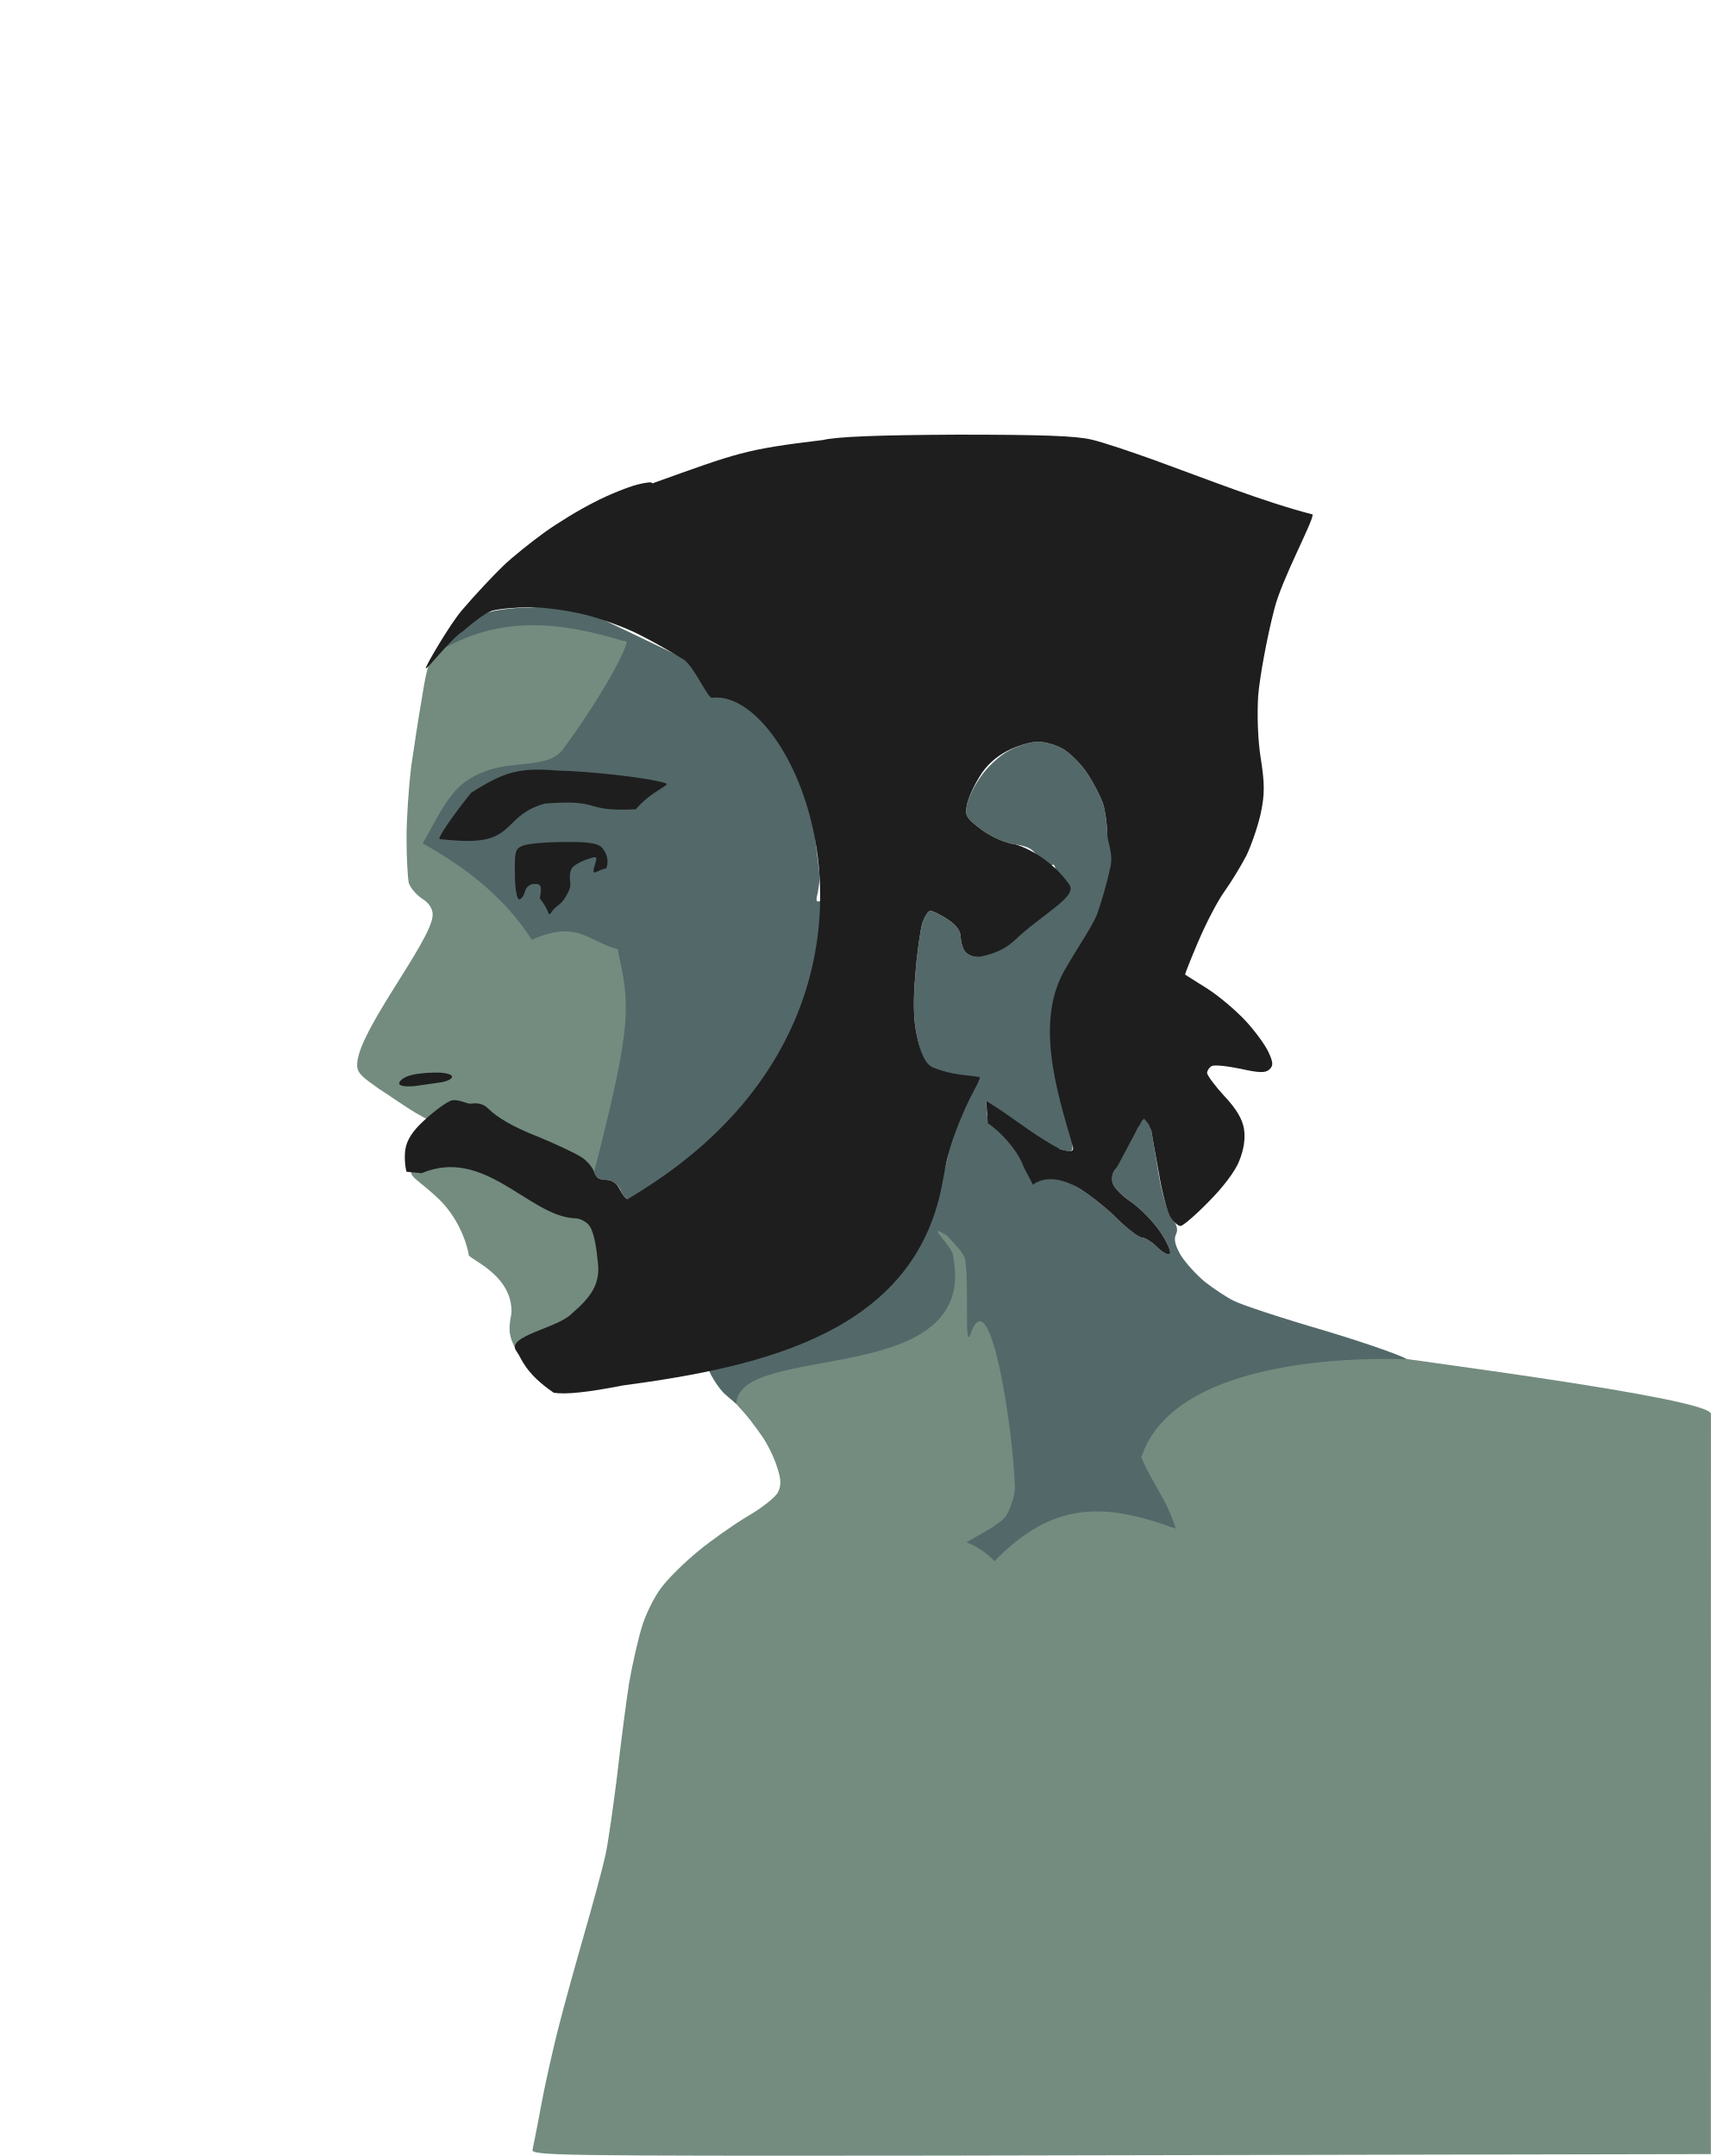
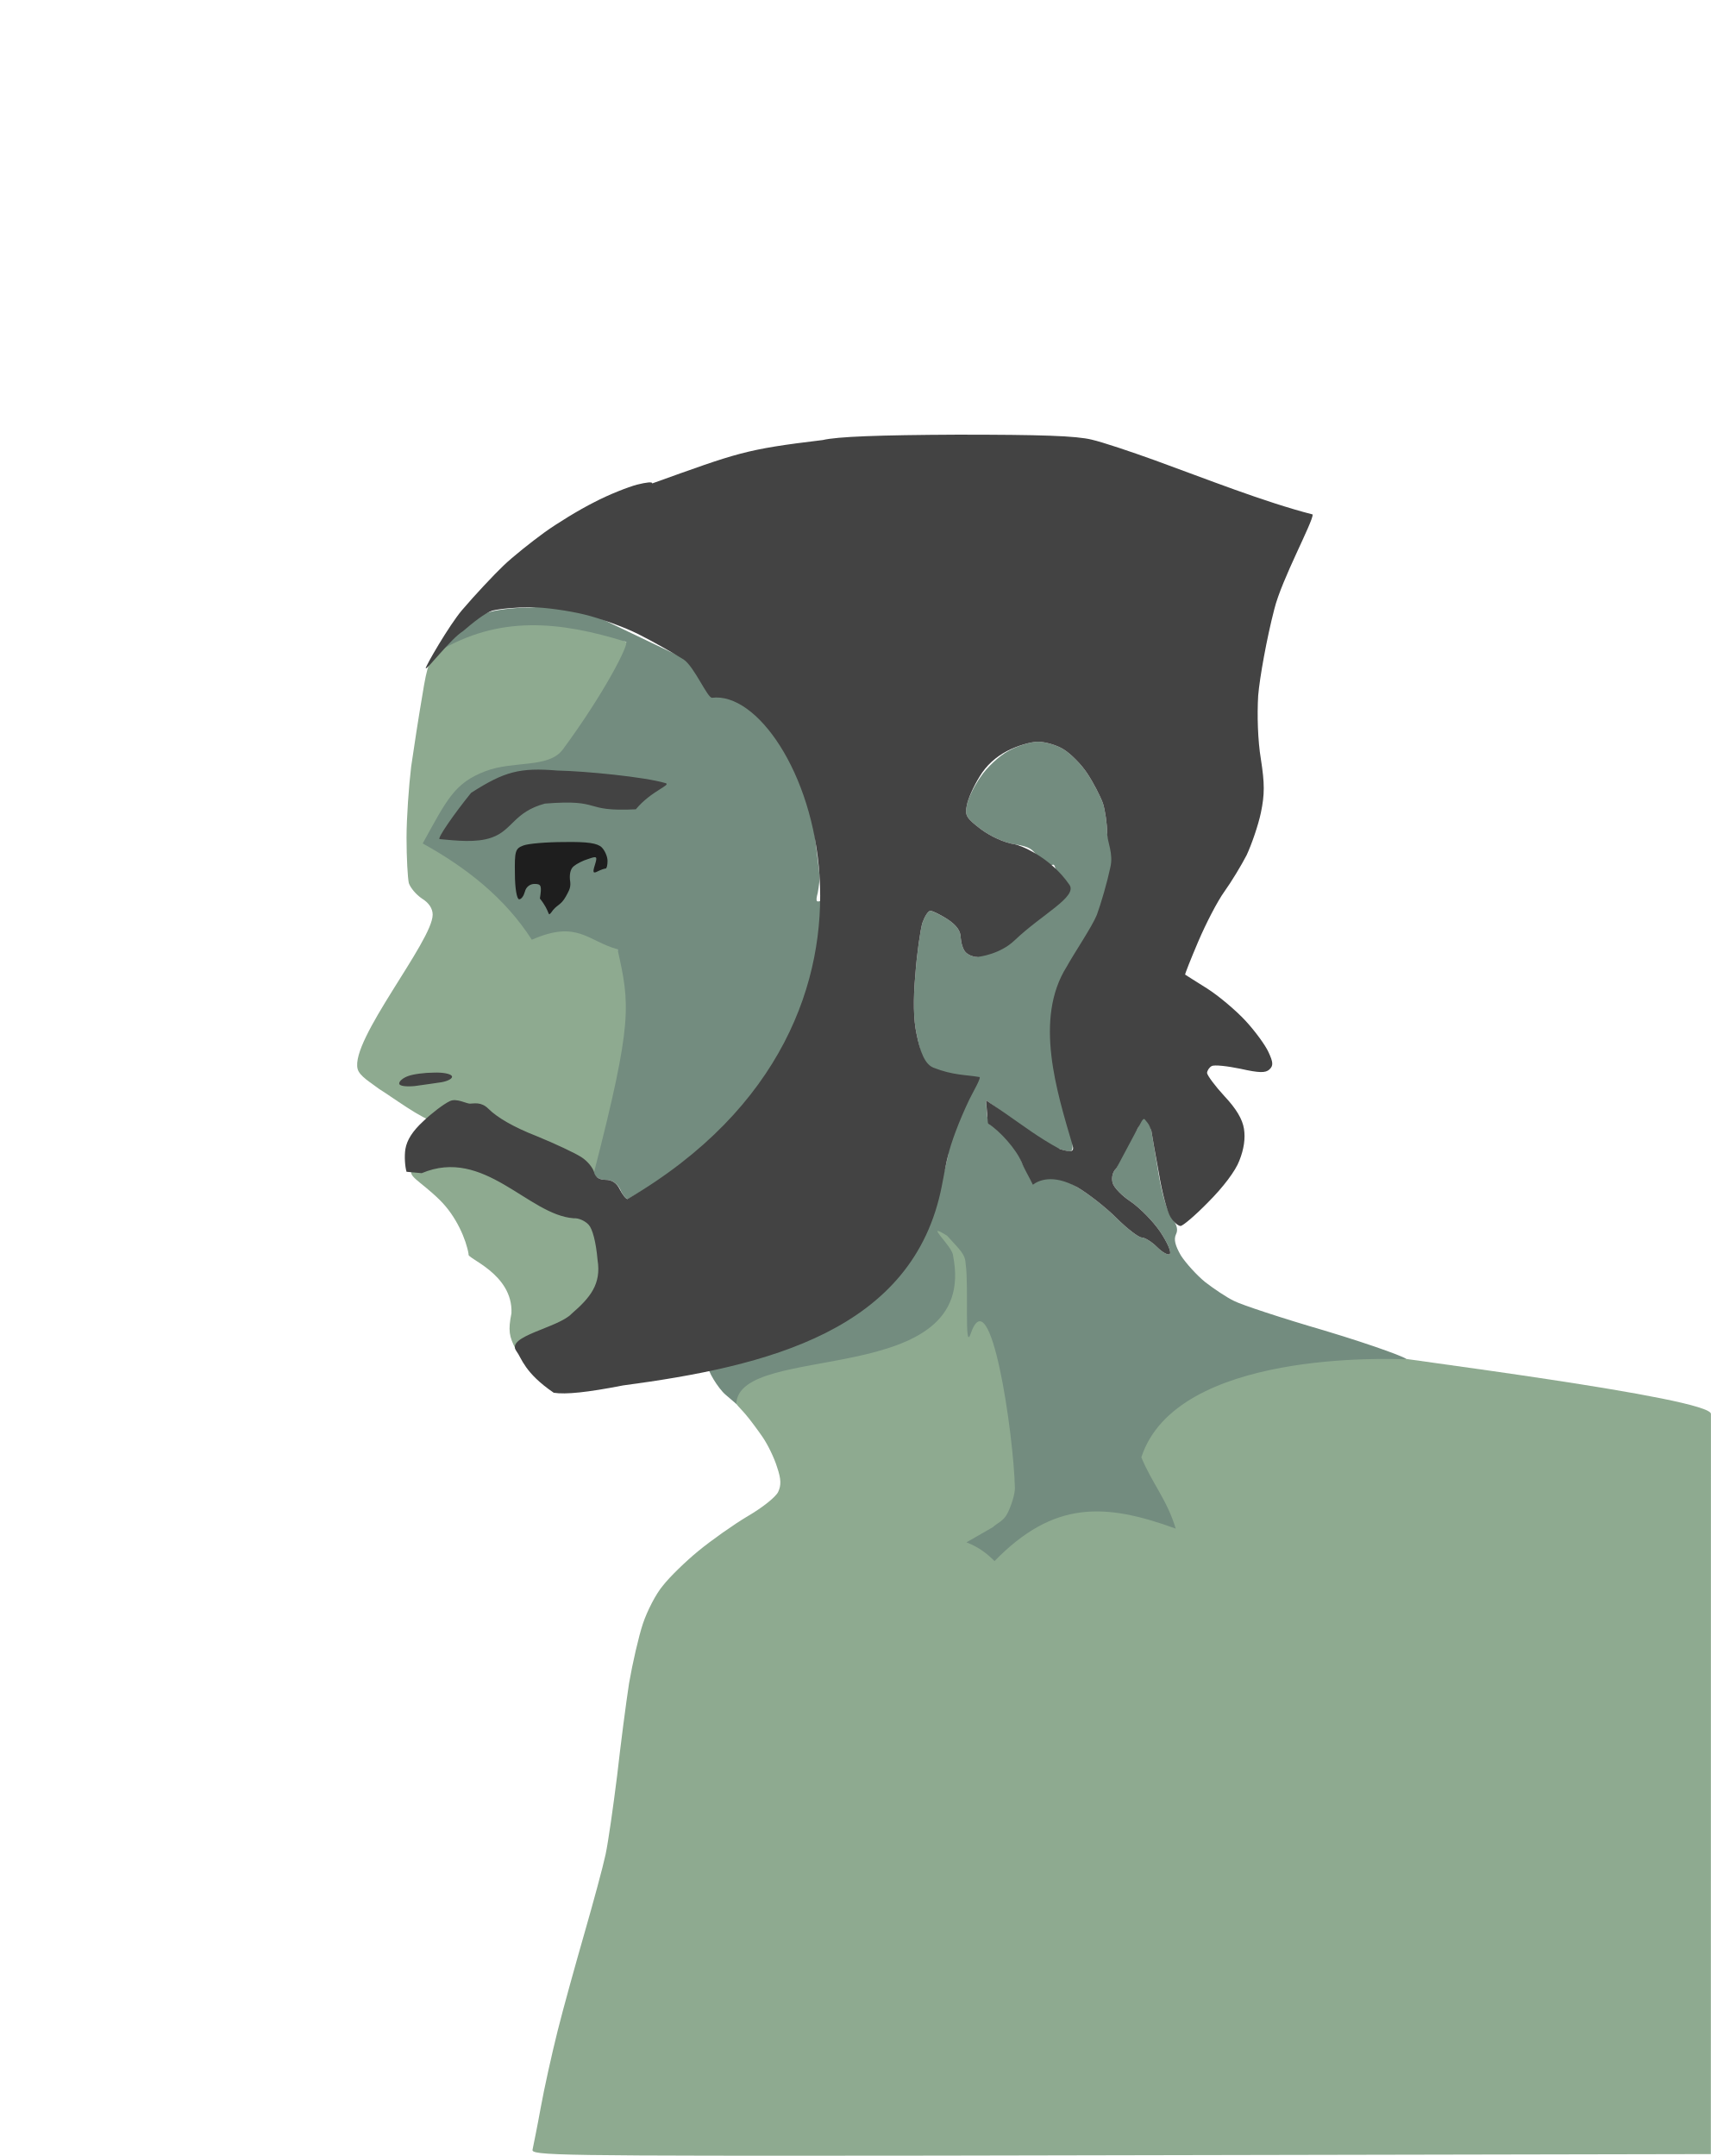
<svg xmlns="http://www.w3.org/2000/svg" version="1.2" viewBox="0 0 445 561" width="980" height="1235">
	
	--dark: #1e1e1e;
	--greygreen: #536869;
	--highlightgreen: #8eaa90;
	--green: #738c7f;
	--grey:#434243;
	
	<style>
- 		.s0 { fill: #1e1e1e } 
- 		.s1 { opacity: 1;fill: #536869 } 
- 		.s2 { opacity: 1;fill: #738c7f} 
+ 		.s0 { fill: #434343 } 
+ 		.s1 { opacity: 1;fill: #738c7f} 
+ 		.s2 { opacity: 1;fill: #8eaa90} 
+       .s3 {fill: #1e1e1e}
	</style>
  <g id="Background">
    <path id="Path 1" class="s1" d="m260.5 227.6c-0.9 0.8-1.6 2-1.6 2.5 0.1 0.5 0.7 0.9 1.4 0.9 0.6 0 2.8 1.1 4.7 2.5 1.9 1.4 4.3 2.5 5.3 2.5 0.9 0 1.7-0.2 1.7-0.5 0-0.3-0.7-1.8-1.5-3.5-0.8-1.6-2.9-3.7-4.5-4.5-1.6-0.8-3.2-1.5-3.4-1.5-0.3 0-1.2 0.7-2.1 1.6z" />
    <path id="Path 16" class="s2" d="m 256.033,301.736 -65.687,60.581 c -0.4,1.9 2.053,3.883 3.553,5.683 1.2,1.4 3.2,4.1 4.5,6 1.3,1.9 3,5.4 3.7,7.7 1.1,3.2 1.1,4.8 0.3,6.5 -0.6,1.3 -4.1,4.1 -7.9,6.3 -3.7,2.2 -9.5,6.3 -12.9,9.1 -3.3,2.7 -7.5,6.8 -9.2,9 -1.8,2.1 -4.1,6.6 -5.2,9.9 -1.1,3.3 -2.7,10.3 -3.6,15.5 -0.8,5.2 -2.2,16 -3.1,24 -1,8 -2.3,17.2 -3,20.5 -0.7,3.3 -3.2,12.5 -5.5,20.5 -2.3,8 -5.5,19.5 -7,25.5 -1.5,6 -3.5,15 -4.4,20 -0.9,5 -1.9,9.8 -2.1,10.8 -0.5,1.6 5,1.7 105.3,1.6 l 201.289,-0.4 0.024,-192.519 C 446.02,363.774 360.554,353.182 360.7,352.8 c 0.533,-0.867 0.367,-1.033 -0.5,-0.5 -8.525,-3.115 -17.409,-5.034 -26.899,-4.933 -9.377,-0.134 -16.691,2.941 -23.182,7.297 z" />
    <path id="Path 6" class="s2" d="m 128.9,162.7 c -3.5,0.7 -6.8,1.8 -7.3,2.3 -0.6,0.6 -1.7,1 -2.6,1 -0.9,0 -3,1.2 -4.6,2.8 -2.6,2.3 -3.3,4 -4.6,12.2 -0.9,5.2 -2.2,13.6 -2.9,18.5 -0.6,5 -1.2,13.3 -1.2,18.5 0,5.2 0.3,10.5 0.6,11.8 0.4,1.2 1.9,3 3.4,4 1.8,1.1 2.8,2.6 2.8,4.2 0,6.86 -21.491,32.619 -19.527,40.148 0.5,1.9 3.448,3.55 5.631,5.23 2.811,1.71 11.704,8.273 14.196,8.323 0.192,-3.714 4.021,-2.769 8.598,-4.016 5.221,1.422 22.756,17.28 26.781,18.496 C 170.853,313.036 167.319,260.126 160.6,247 c -1.154,-2.254 0.2,-6.1 -0.5,-8.2 -0.6,-2.1 -2.1,-4.5 -3.4,-5.3 -1.2,-0.8 -2.8,-1.5 -3.5,-1.5 -0.6,0 -3.4,3 -6.1,6.8 l -17.827,-11.44 c 0.2,-2.7 -4.307,0.469 -5.907,-0.731 -1.2,-1 -1.909,-3.104 -3.609,-4.004 C 117.257,221.126 114,222.4 114,219.5 c 0,-1.9 0.8,-5 1.7,-6.7 0.9,-1.8 3.8,-5.3 6.3,-7.8 2.6,-2.5 4.6,-4.2 4.4,-3.7 -0.2,0.4 0.8,0.7 2.3,0.7 1.6,0 3.7,-0.7 4.8,-1.5 1.1,-0.9 3.6,-1.5 5.5,-1.5 3.3,0 8.112,-0.371 7.712,-2.971 5.237,-3.154 5.608,-3.283 6.212,-5.958 C 156.736,175.94 173.059,172.184 162.7,167 c -8.19,-4.099 -5.317,-3.158 -7.5,-2.3 -0.4,-0.4 -3.657,-1.145 -6.871,-1.896 C 141.021,161.096 136.152,161.089 128.9,162.7 Z" />
    <path id="Path 3" class="s1" d="m 126.5,159.5 c -2.2,0.8 -5,2.5 -6.2,3.8 -1.3,1.2 -6.712,5.987 -6.412,6.287 C 129.788,160.082 145.345,161.581 162.8,167 c 0.989,0.324 -5.498,13.198 -16.432,28.014 -3.66,4.96 -12.792,2.853 -20.097,5.635 -8.109,3.088 -9.993,7.292 -16.366,18.821 11.47,6.348 21.425,14.211 28.397,25.056 11.877,-5.245 14.566,0.377 22.298,2.473 3.22,14.396 4.03,18.645 -6.1,58 0.333,1.333 1.333,2 3,2 1.667,0 2.933,0.833 3.8,2.5 0.6,1.4 1.5,2.5 2,2.5 38.61,-21.282 46.247,-45.794 51.4,-72.5 0.6,-5.4 0.5,-5.9 -1,-5.2 -1.4,0.6 -1.6,0.3 -1,-2 0.3,-1.6 0.5,-3.5 0.5,-4.3 -0.1,-0.8 -0.6,-5.3 -1.2,-10 -0.5,-4.7 -1.4,-10.3 -1.9,-12.5 -0.5,-2.2 -1.6,-5.8 -2.5,-8 -1,-2.2 -1.5,-4.7 -1.1,-5.5 0.3,-0.8 0.2,-1.7 -0.2,-2 -0.5,-0.3 -1.7,-2.3 -2.9,-4.5 -1.8,-3.5 -2.4,-4 -5.2,-3.7 -2.3,0.1 -3,-0.1 -2.4,-1 0.5,-0.9 0.2,-1 -1,-0.5 -1,0.4 -2.9,0.1 -4.3,-0.5 -1.3,-0.7 -2.6,-2.2 -2.7,-3.3 -0.2,-1.4 -1,-1.9 -2.6,-1.7 l -35.421,-16.95 c -4.1,-1 -8.479,0.15 -12.279,0.25 -3.8,0 -8.8,0.6 -11,1.4 z" />
-     <path id="Path 4" class="s0" d="m 136.1,220 c -2.1,0.8 -2.3,1.4 -2.2,7.4 0,3.7 0.5,6.6 1.1,6.6 0.6,0 1.2,-0.9 1.5,-2 0.3,-1.2 1.3,-2 2.5,-2 1.8,0 1.9,0.5 1.4,3.8 2.808,3.51 1.938,4.8 2.9,3.7 1.469,-2.203 2.484,-1.766 3.874,-4.268 0.5,-1 1.326,-2.032 1.126,-3.732 -0.3,-1.8 0,-3.4 0.9,-4.1 0.7,-0.6 2.4,-1.5 3.8,-1.9 2.3,-0.8 2.4,-0.7 1.7,1.6 -0.6,1.9 -0.5,2.3 0.8,1.6 0.8,-0.4 1.7,-0.7 2,-0.7 0.3,0 0.5,-0.9 0.5,-2 0,-1.1 -0.7,-2.7 -1.5,-3.5 -1.1,-1.1 -3.7,-1.5 -9.7,-1.4 -4.6,0 -9.4,0.4 -10.7,0.9 z" />
+     <path id="Path 4" class="s3" d="m 136.1,220 c -2.1,0.8 -2.3,1.4 -2.2,7.4 0,3.7 0.5,6.6 1.1,6.6 0.6,0 1.2,-0.9 1.5,-2 0.3,-1.2 1.3,-2 2.5,-2 1.8,0 1.9,0.5 1.4,3.8 2.808,3.51 1.938,4.8 2.9,3.7 1.469,-2.203 2.484,-1.766 3.874,-4.268 0.5,-1 1.326,-2.032 1.126,-3.732 -0.3,-1.8 0,-3.4 0.9,-4.1 0.7,-0.6 2.4,-1.5 3.8,-1.9 2.3,-0.8 2.4,-0.7 1.7,1.6 -0.6,1.9 -0.5,2.3 0.8,1.6 0.8,-0.4 1.7,-0.7 2,-0.7 0.3,0 0.5,-0.9 0.5,-2 0,-1.1 -0.7,-2.7 -1.5,-3.5 -1.1,-1.1 -3.7,-1.5 -9.7,-1.4 -4.6,0 -9.4,0.4 -10.7,0.9 z" />
    <path id="Path 5" class="s0" d="m 145,200.5 c -9.914,-0.807 -13.793,0.237 -22.5,5.8 -4.485,5.537 -8.935,11.974 -8.183,12.041 4.3,0.382 9.493,1.034 13.561,-0.411 5.448,-1.935 5.756,-6.65 13.822,-8.83 15.361,-1.227 9.437,2.196 23.662,1.484 4.015,-4.828 9.367,-6.326 7.726,-6.813 C 167.568,202.131 152.125,200.649 145,200.5 Z" />
    <path id="Path 8" class="s0" d="m106.1 280c-1.4 0.5-2.4 1.4-2.3 2 0.1 0.6 1.8 0.8 4 0.6 2-0.3 5.2-0.7 7-1 1.7-0.3 3-1 2.7-1.6-0.3-0.6-2.4-1-4.7-0.9-2.4 0-5.4 0.4-6.7 0.9z" />
    <path id="Path 15" class="s2" d="m 107.397,304.013 c -1.9,1.9 1.703,3.087 6.903,8.187 4.4,4.3 6.95,10.449 7.55,14.149 -0.773,1.027 11.574,5.002 11.15,15.351 -0.885,4.497 -0.642,6.016 1.171,9.491 0.662,1.269 1.6,2.076 4.174,2.017 13.111,-0.302 32.673,-36.772 7.715,-43.578 l -10.49,-7.15 c -0.6,-0.3 -3.416,-0.342 -3.416,0.258 0,0.5 -0.054,4.261 -1.154,4.261 -1.1,0 -3.738,-4.486 -6.438,-5.086 -2.6,-0.6 -6.442,-1.138 -8.342,-1.538 -2.7,-0.7 -7.324,2.037 -8.824,3.637 z" />
    <path id="Path 9" class="s1" d="m 262.3,195.4 c -2.3,1.2 -5.6,4.3 -7.2,6.7 -1.7,2.4 -3.3,5.7 -3.6,7.4 -0.6,2.7 -0.1,3.4 3.7,6.3 2.6,1.9 6.1,3.5 8.8,3.9 3.8,0.6 4.8,1.2 6.5,4.2 1,2 2,3 2.2,2.3 0.2,-0.6 0.7,-1.2 1.3,-1.2 0.6,0 0.9,2.6 0.7,6.3 -0.1,3.5 -4.565,4.343 -5.165,5.143 -0.6,0.8 -2.967,4.025 -7.567,6.325 -4.6,2.3 -7.167,6.233 -7.967,6.233 -0.8,0 -2.1,-0.5 -2.8,-1.2 -0.7,-0.7 -1.2,-2.4 -1.3,-3.8 0,-1.7 -1,-3.2 -3.4,-4.8 -1.9,-1.2 -4,-2.2 -4.5,-2.2 -0.6,0 -1.5,1.5 -2.1,3.2 -0.5,1.8 -1.4,7.8 -1.8,13.3 -0.6,6.6 -0.5,11.8 0.3,15.5 0.6,3 1.4,6.1 1.9,6.7 0.4,0.7 0.048,4.517 0.948,4.217 1.3,-0.4 1.944,0.315 2.944,2.715 1,2.3 3.208,-0.631 3.408,-1.931 0.2,-0.9 -0.908,1.717 -0.308,1.717 0.5,0 2.112,-0.965 2.912,0.235 0.8,1.3 1.715,1.551 1.545,3.451 -0.411,2.156 -2.034,2.309 -2.334,4.009 -0.5,2.5 -0.745,2.176 -1.806,4.556 -1.7,0.6 -0.808,5.131 -1.008,6.031 -7.419,34.493 -32.328,47.261 -56.9,53.888 -2.225,-0.908 -5.295,-0.291 -5.595,0.609 -0.3,1.2 2.695,6.103 4.595,7.703 l 2.8,2.4 c 0.561,-16.381 63.415,-3.525 56.4,-38.6 -0.096,-2.433 -7.941,-9.17 -1.548,-5.164 3.484,3.864 4.723,4.745 4.848,7.464 0.808,5.654 -0.374,22.858 1.256,18.109 C 257.68,331.888 263.685,373.286 264,387.2 c 0,1.6 -0.9,4.5 -1.9,6.5 -1,2.1 -2.821,2.667 -3.821,3.667 l -6.883,3.953 c 3.382,1.305 5.574,3.149 7.304,4.879 15.359,-15.751 28.687,-15.179 47.15,-8.442 -2.326,-7.658 -6.18,-11.802 -8.95,-18.558 9.091,-28.03 64.973,-25.594 68.753,-25.519 1.443,0.029 -7.6,-3.41 -21.153,-7.481 -11,-3.2 -21.6,-6.7 -23.5,-7.7 -1.9,-0.9 -5.3,-3.2 -7.5,-4.9 -2.2,-1.8 -5,-4.9 -6.3,-6.9 -1.5,-2.6 -1.9,-4.2 -1.3,-5.5 0.6,-1.2 0.3,-2.4 -1,-4.2 -1.2,-1.5 -2.6,-6.1 -3.5,-11.5 -0.8,-4.9 -1.7,-10 -1.9,-11.3 -0.3,-1.2 -1.2,-3.481 -2,-3.481 -0.8,0 -1.067,2.108 -1.5,2.781 -3.614,5.615 -3.529,4.996 -5.6,10.5 -1,0.9 -1.3,2.4 -1,3.7 0.3,1.3 2.5,3.5 4.8,5 2.3,1.6 5.7,5 7.6,7.8 1.8,2.7 3,5.3 2.5,5.8 -0.4,0.4 -1.9,-0.4 -3.3,-1.8 -1.4,-1.4 -3.2,-2.5 -4,-2.5 -0.8,0 -3.8,-2.3 -6.5,-5 -2.8,-2.8 -7.4,-6.4 -10.3,-8.1 -3.8,-2.1 -5.238,-4.17 -6.338,-3.47 -1,0.7 -2.662,2.17 -4.462,1.27 -1.4,-0.6 -3,-2.7 -3.7,-4.5 -0.8,-2.1 -0.55,-6.278 -2.05,-6.578 -1.6,-0.3 -1.838,0.108 -1.838,-1.692 0,-1.6 -2.412,-0.93 -3.312,-0.93 -1,0 -1.6,-1.1 -1.8,-3.3 l -0.2,-3.4 c 7.7,5.3 8.588,7.887 9.188,7.887 0.6,-0.1 2.746,1.221 3.846,2.521 1.1,1.4 4.466,1.792 6.166,2.292 3,0.9 3.3,0.8 3.3,-1 0,-1.1 1.05,-2.483 0.45,-2.483 -0.6,0 -1.55,-1.217 -0.45,-3.317 6.639,-12.172 -1.04,-6.056 -4.4,-30.7 -0.3,-3.2 1.65,-4.958 4.35,-9.758 1.8,-3.3 7.22,-7.896 8.42,-10.896 1.1,-3 3.908,-7.534 4.708,-11.334 C 292.977,225.812 288,219.1 288,216.7 c 0,-2.3 -0.5,-5.8 -1.1,-7.7 -0.7,-1.9 -2.5,-5.4 -4.1,-7.8 -1.5,-2.3 -4.3,-5.1 -6.1,-6.2 -1.7,-1.1 -4.8,-2 -6.7,-2 -1.9,0 -5.4,1.1 -7.7,2.4 z" />
    <path id="Path 0" class="s0" d="m 214,114.5 c -20.427,2.453 -22.054,3.299 -44.4,11.3 0.2,-0.5 -1.5,-0.3 -3.9,0.3 -2.3,0.6 -7.4,2.6 -11.2,4.6 -3.8,1.9 -9.7,5.5 -13,7.9 -3.3,2.4 -8.1,6.2 -10.6,8.6 -2.5,2.4 -7.4,7.6 -10.8,11.6 -3.3,3.9 -9.507,14.594 -9.407,15.094 0.2,0.6 6.52,-7.694 9.661,-9.638 2.7,-2.3 5.746,-4.756 7.646,-5.356 1.9,-0.5 6.4,-0.9 10,-0.9 3.6,0 9.9,0.9 14,1.9 4.1,1 10.4,3.3 14,5.1 3.6,1.8 8.9,4.8 11.8,6.6 2.8,1.9 6.2,10.064 7.4,9.964 23.124,-2.891 58.786,83.147 -22,130.436 -0.4,0 -1.3,-1.1 -2,-2.5 -0.8,-1.667 -2.033,-2.5 -3.7,-2.5 -1.667,0 -2.667,-0.667 -3,-2 -0.3,-1.1 -1.7,-2.9 -3.3,-3.9 -1.5,-1 -6.8,-3.5 -11.7,-5.5 -5.9,-2.3 -10.2,-4.8 -12.5,-7.1 -1.9,-1.9 -3.817,-1.326 -4.817,-1.326 -0.9,0 -3.483,-1.474 -5.183,-0.674 -1.7,0.8 -4.8,3.2 -7,5.3 -2.7,2.5 -4.2,4.8 -4.6,7.2 -0.3,1.9 -0.1,4.6 0.3,5.9 l 3.941,0.367 C 125.906,298.385 137.35,316.15 149.2,317 c 1.3,-0.1 3,0.7 3.9,1.7 1,1.1 1.9,4.5 2.3,9.1 1.033,6.35 -1.947,9.879 -6.7,14 -3.483,3.741 -17.327,5.835 -14.417,9.751 1.388,1.867 2.074,5.628 9.717,10.849 3.1,0.5 8.8,-0.1 18,-1.9 37.318,-4.966 75.661,-14.118 83,-52 0.6,-3.3 1.3,-6.8 1.6,-7.8 0.684,-3.077 2.804,-8.892 5.571,-14.666 0.839,-1.751 3.384,-6.037 2.499,-5.8 -3.3,-0.578 -6.793,-0.414 -11.857,-2.416 -2.284,-0.903 -3.494,-4.224 -4.413,-8.817 -0.8,-3.7 -0.9,-8.9 -0.3,-15.5 0.4,-5.5 1.3,-11.5 1.8,-13.3 0.6,-1.7 1.5,-3.2 2.1,-3.2 0.6,0 2.6,1 4.5,2.2 2.4,1.6 3.4,3.1 3.4,4.8 0.1,1.4 0.6,3.1 1.3,3.8 0.7,0.7 2,1.2 2.8,1.2 0.8,0 6.178,-0.751 9.9,-4.3 7.189,-6.856 16.421,-11.355 14.292,-14.466 C 273.153,222.869 265.269,219.9 264,219.7 c -2.7,-0.4 -6.2,-2 -8.8,-3.9 -3.8,-2.9 -4.3,-3.6 -3.7,-6.3 0.3,-1.7 1.8,-5 3.3,-7.4 1.7,-2.9 4.3,-5.2 7.2,-6.7 2.5,-1.3 6.1,-2.4 8,-2.4 1.9,0 5,0.9 6.7,2 1.8,1.1 4.6,3.9 6.1,6.2 1.6,2.4 3.4,5.9 4.1,7.8 0.6,1.9 1.1,5.4 1.1,7.7 0,2.4 1.716,5.367 0.816,9.067 -0.8,3.8 -2.4,9.3 -3.5,12.3 -1.2,3 -6.016,10.133 -7.816,13.433 -8.611,13.637 -2.604,32.51 1.5,46.5 0.507,1.727 -0.3,1.9 -3.3,1 -5.577,-3.013 -9.591,-6.123 -14.2,-9.3 l -5,-3.4 c 0.4,5.6 0.439,6.008 0.591,6.102 3.059,1.894 7.286,6.72 8.609,9.919 0.7,1.8 1.938,3.779 2.975,5.95 1.316,-1.013 5.045,-2.951 11.525,0.63 2.9,1.7 7.5,5.3 10.3,8.1 2.7,2.7 5.7,5 6.5,5 0.8,0 2.6,1.1 4,2.5 1.4,1.4 2.9,2.2 3.3,1.8 0.5,-0.5 -0.7,-3.1 -2.5,-5.8 -1.9,-2.8 -5.3,-6.2 -7.6,-7.8 -2.3,-1.5 -4.5,-3.7 -4.8,-5 -0.3,-1.3 0,-2.8 1,-3.7 l 5.6,-10.5 c 0.598,-0.8 1.27,-2.826 1.799,-2.226 1.355,1.537 1.145,1.726 1.701,2.926 0.2,1.3 1.1,6.4 2,11.3 0.8,4.9 2.2,10 3,11.2 0.8,1.3 2,2.3 2.6,2.3 0.6,0 3.9,-2.8 7.3,-6.3 3.7,-3.7 7,-8 8,-10.7 1.2,-3 1.6,-5.8 1.2,-8.3 -0.4,-2.5 -2,-5.2 -5.1,-8.5 -2.4,-2.6 -4.4,-5.3 -4.5,-6 0,-0.6 0.6,-1.5 1.2,-1.8 0.7,-0.4 4.1,0 7.5,0.7 4.9,1.1 6.5,1.1 7.5,0.2 1.1,-1 1,-1.9 -0.2,-4.5 -0.8,-1.8 -3.5,-5.5 -6,-8.2 -2.5,-2.7 -7,-6.5 -10,-8.4 -3,-1.9 -5.6,-3.5 -5.7,-3.6 -0.1,-0.1 1.4,-3.9 3.4,-8.6 2,-4.7 5,-10.5 6.8,-13 1.8,-2.5 4.4,-6.8 5.8,-9.5 1.3,-2.8 3,-7.7 3.7,-11 1,-4.8 1,-7.6 0,-14 -0.8,-4.8 -1,-11.4 -0.7,-16.5 0.4,-4.7 2.2,-14.8 4.2,-22.5 1.9,-7.7 9.991,-22.533 9.991,-24.633 C 328.813,130.61 313.458,124.5 300.5,119.8 c -6.1,-2.2 -13.5,-4.7 -16.5,-5.4 -4.1,-1 -13.1,-1.3 -35,-1.3 -20.5,0.1 -31.2,0.5 -35,1.4 z" />
  </g>
</svg>
